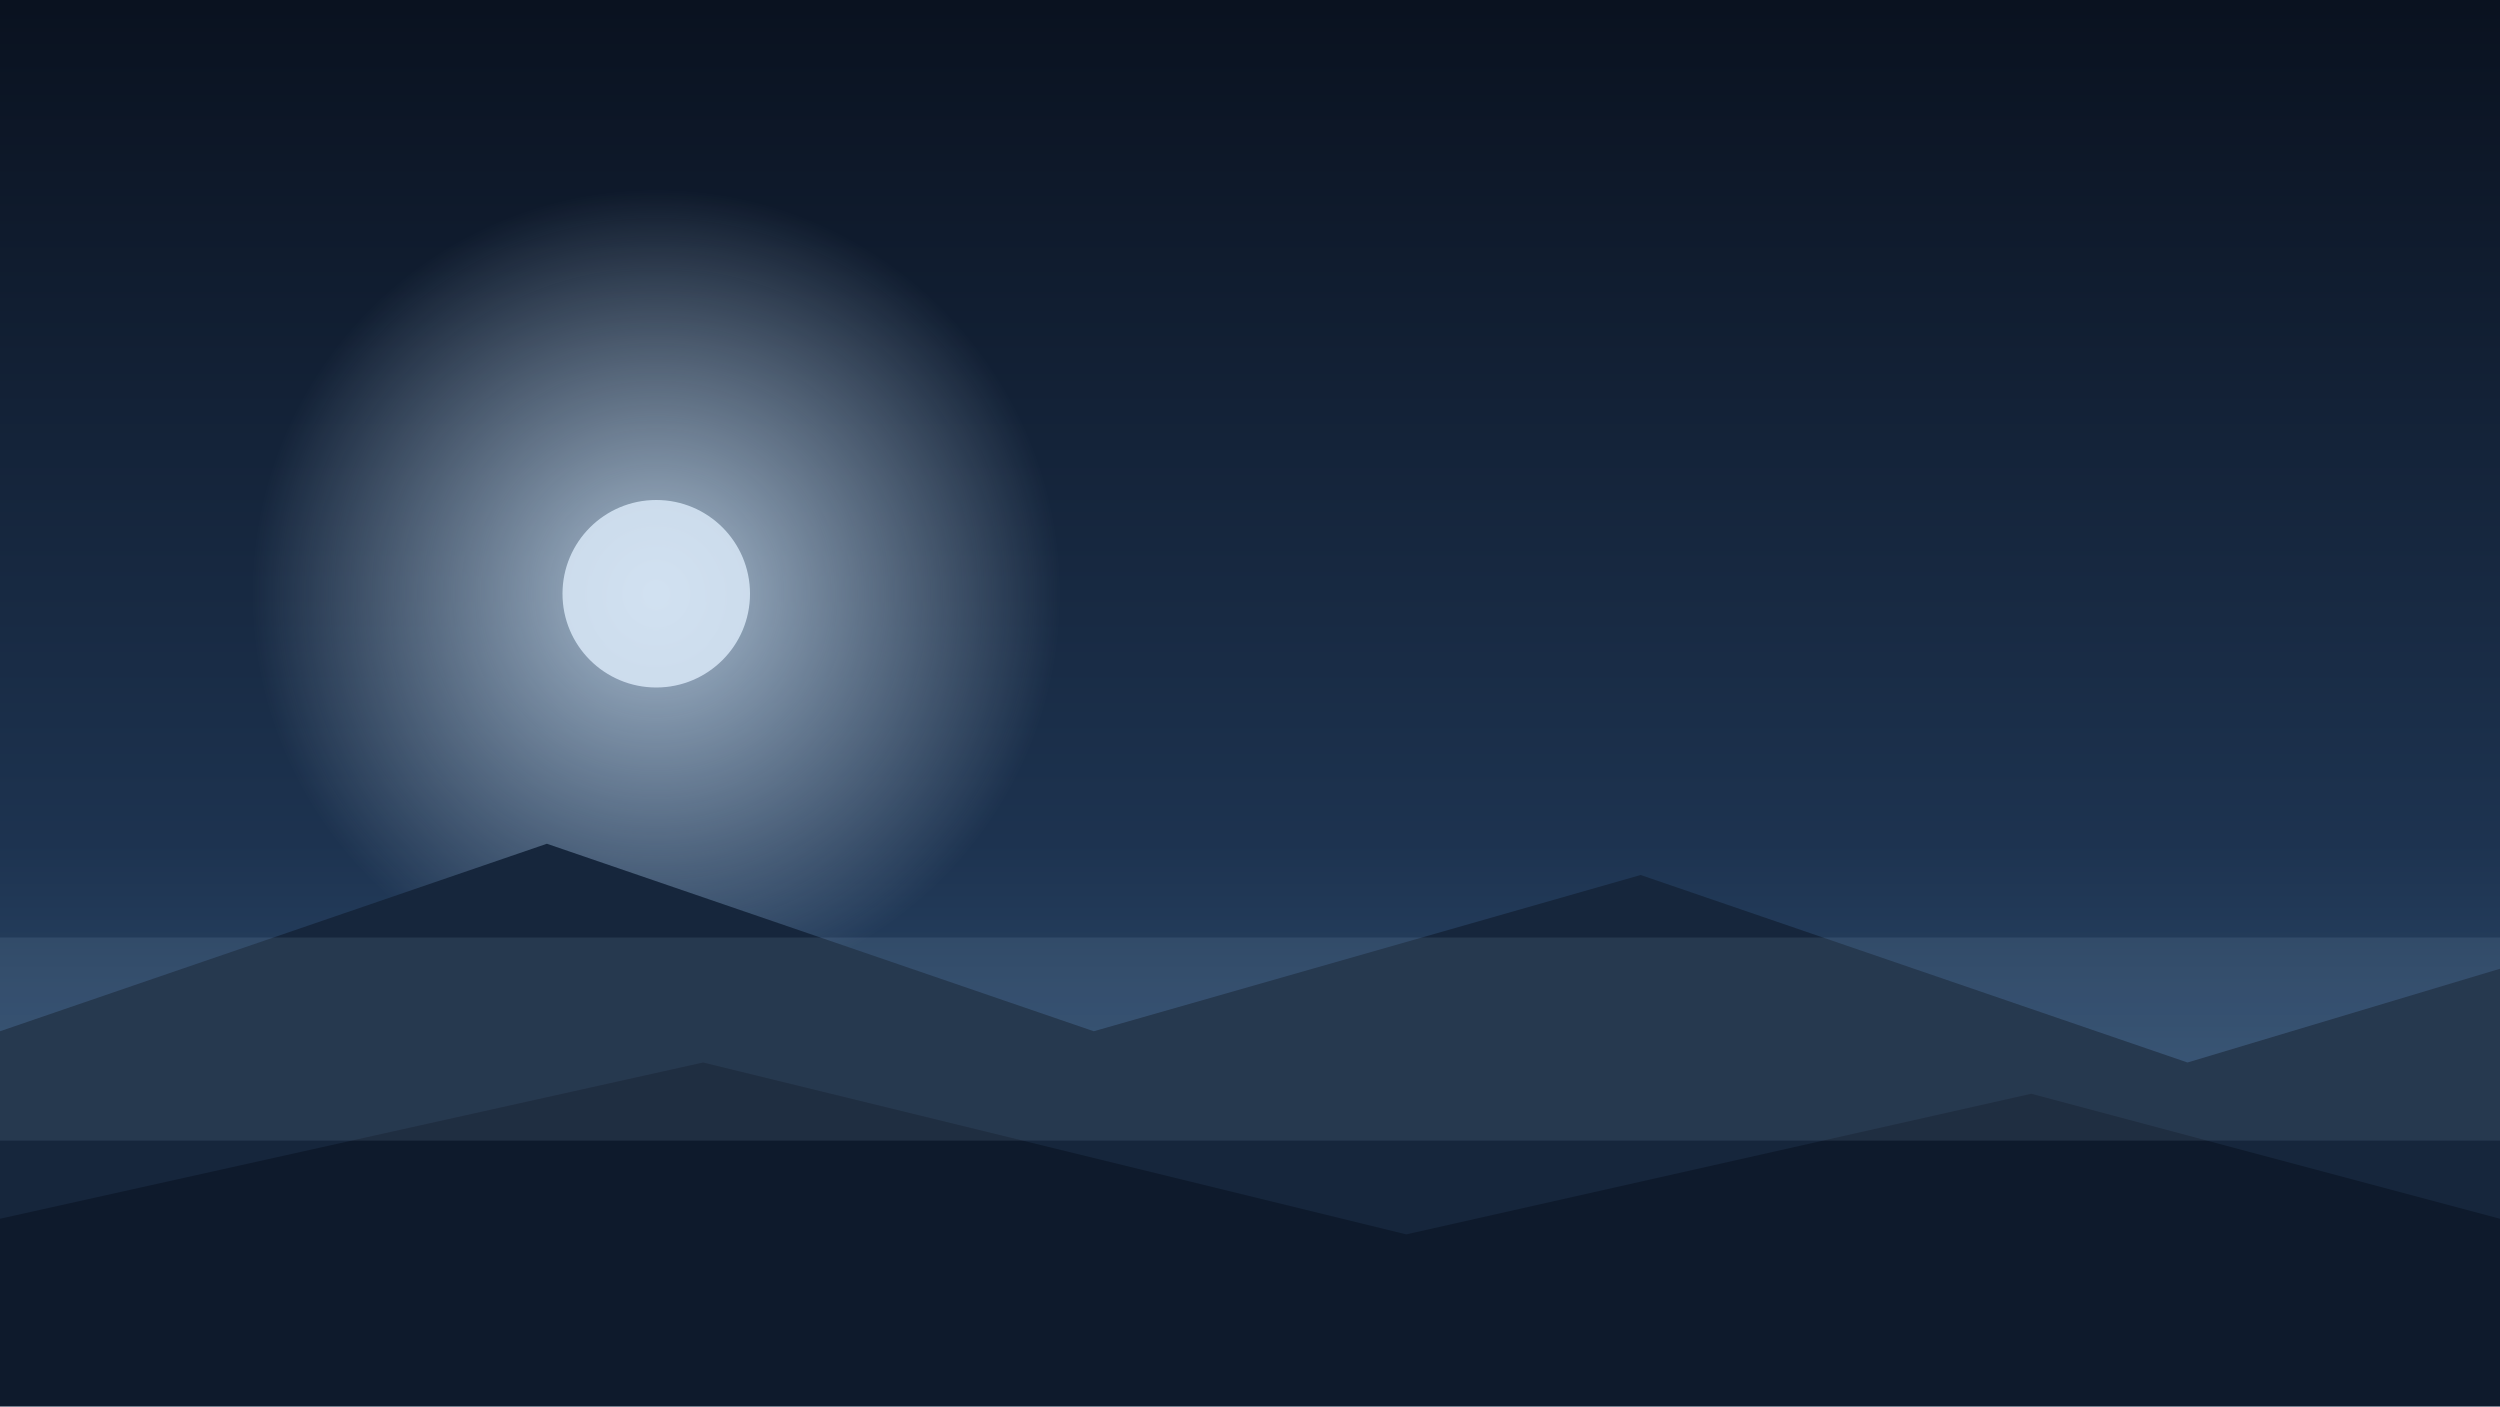
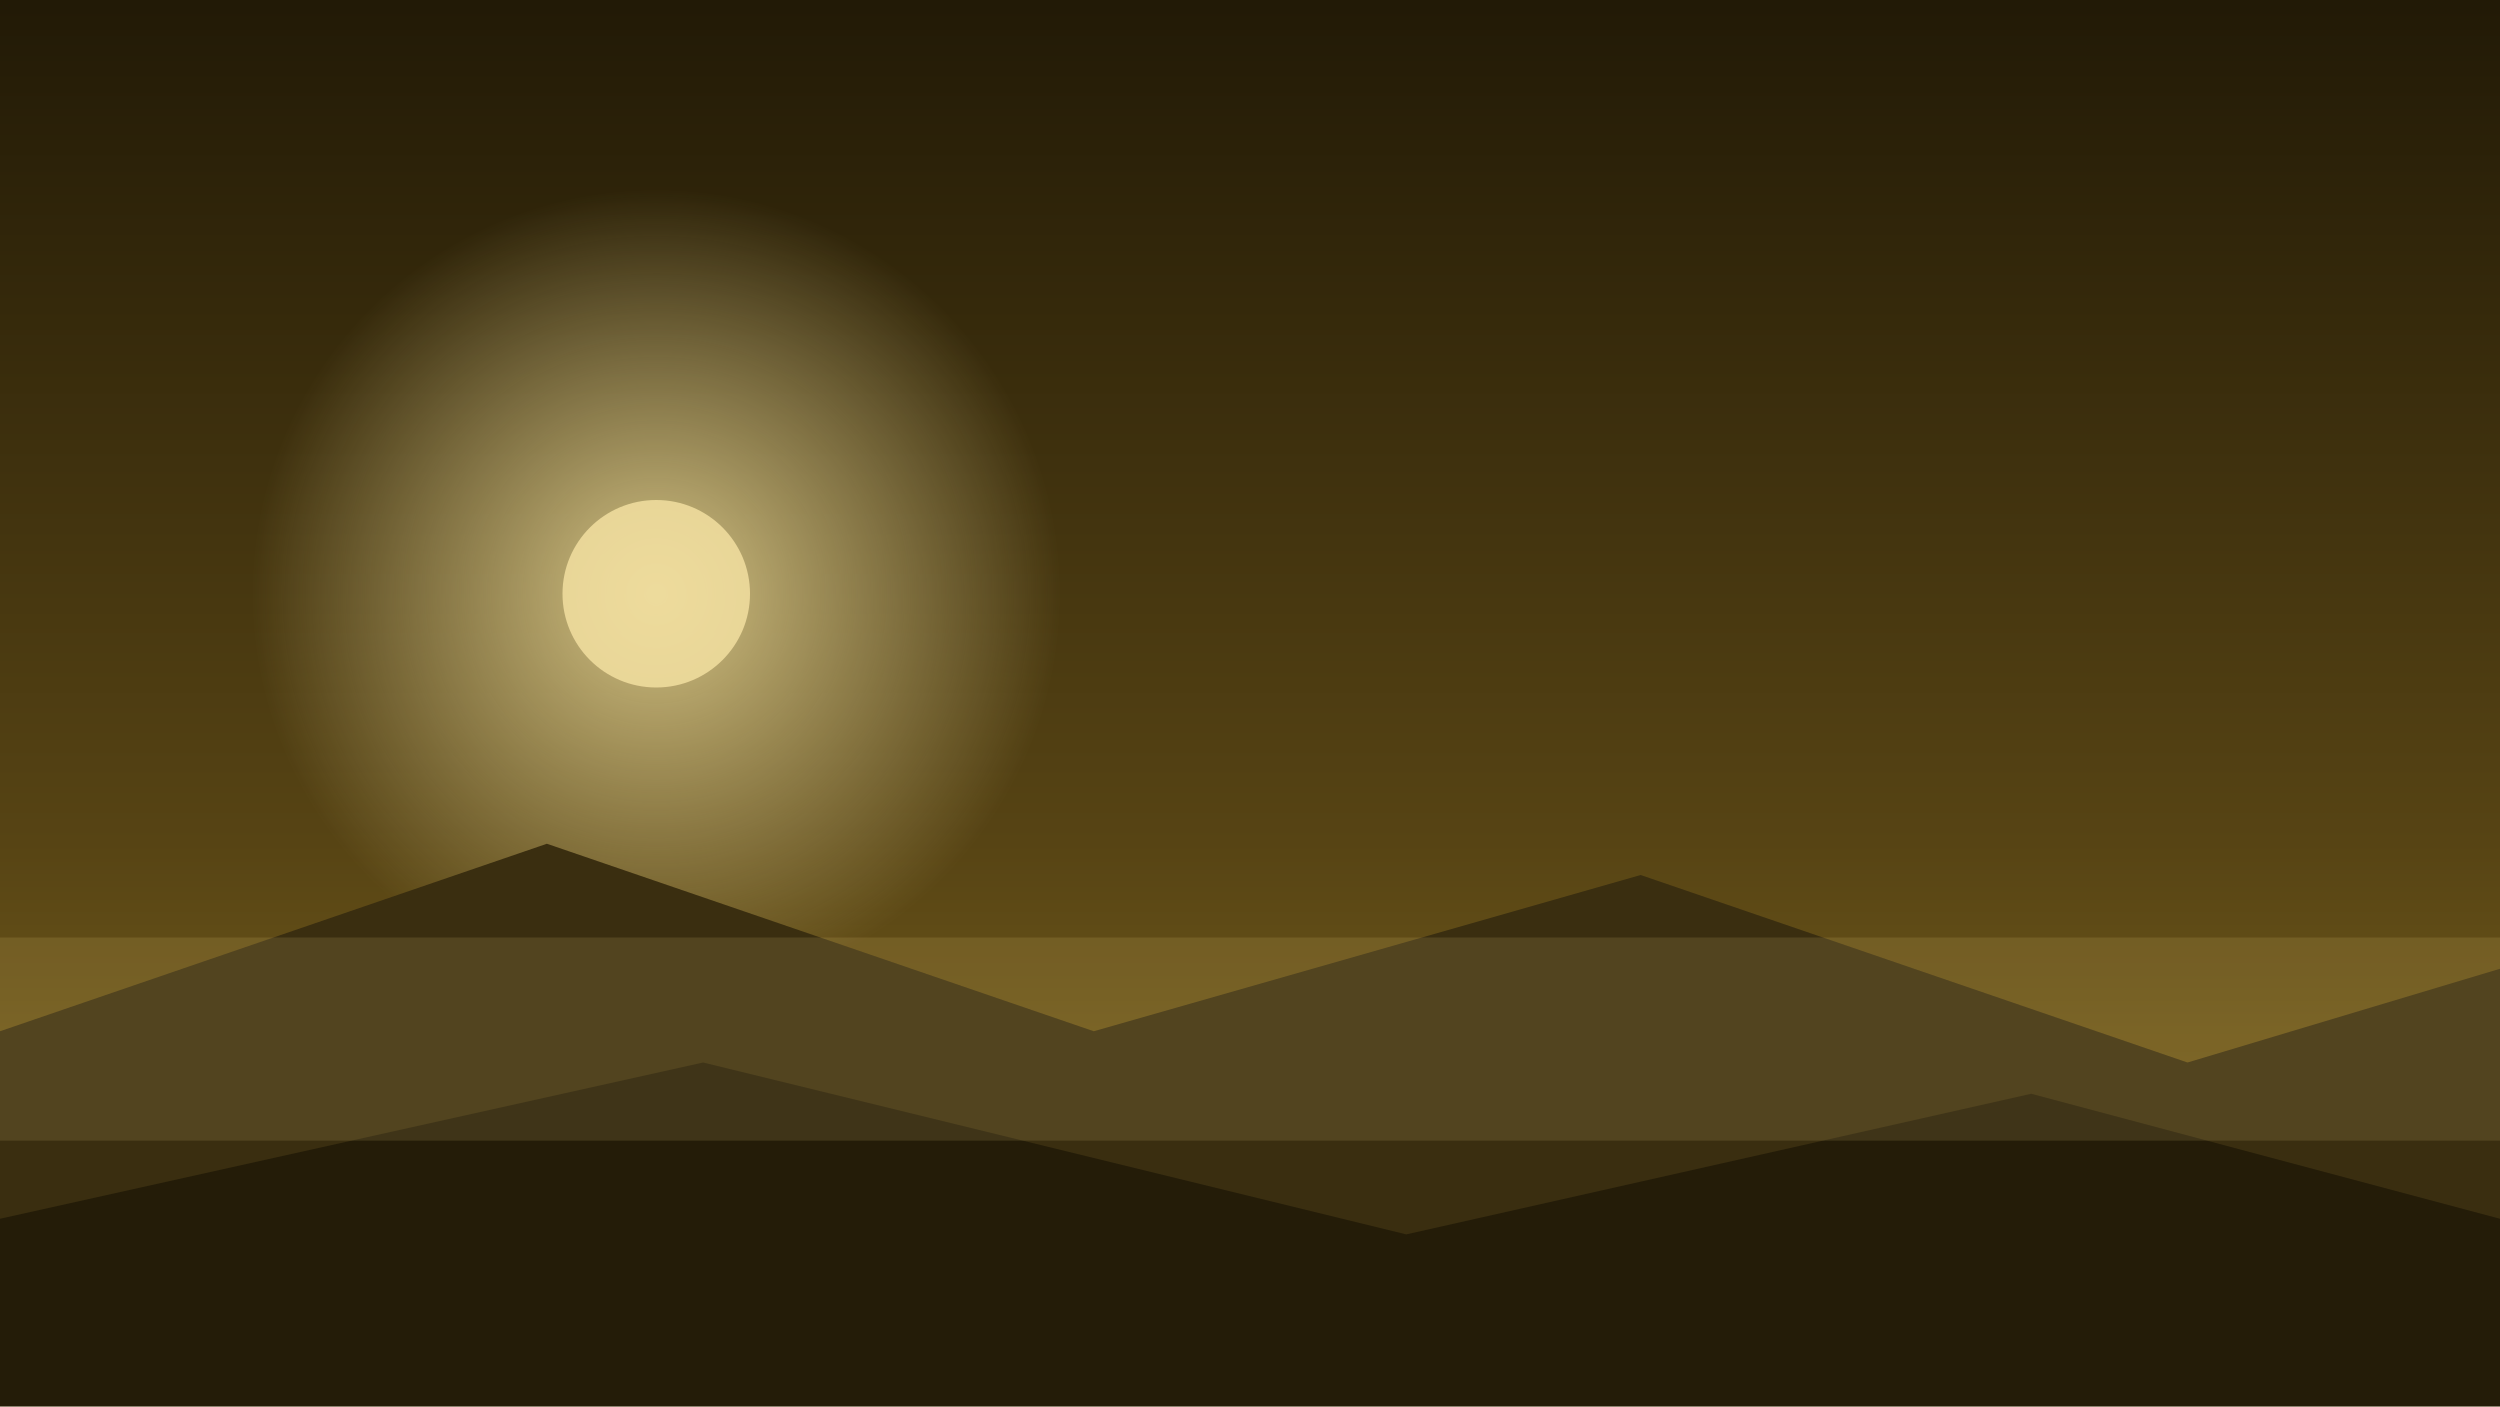
<svg xmlns="http://www.w3.org/2000/svg" viewBox="0 0 1600 900" preserveAspectRatio="xMidYMid slice">
  <defs>
    <linearGradient id="sky" x1="0" y1="0" x2="0" y2="1">
-       <stop offset="0" stop-color="#0a1220" />
-       <stop offset="0.6" stop-color="#1d3350" />
-       <stop offset="1" stop-color="#3f6288" />
+       <stop offset="0" stop-color="#221a06" />
+       <stop offset="0.6" stop-color="#574414" />
+       <stop offset="1" stop-color="#8a7020" />
    </linearGradient>
    <radialGradient id="haze">
-       <stop offset="0" stop-color="#cfe3f5" stop-opacity="0.8" />
-       <stop offset="1" stop-color="#cfe3f5" stop-opacity="0" />
+       <stop offset="0" stop-color="#f7e6a3" stop-opacity="0.8" />
+       <stop offset="1" stop-color="#f7e6a3" stop-opacity="0" />
    </radialGradient>
  </defs>
  <rect width="1600" height="900" fill="url(#sky)" />
  <circle cx="420" cy="380" r="260" fill="url(#haze)" />
-   <circle cx="420" cy="380" r="60" fill="#d8e8f7" opacity="0.85" />
-   <path d="M0 660 L 350 540 L 700 660 L 1050 560 L 1400 680 L 1600 620 V900 H0 Z" fill="#16263c" />
-   <path d="M0 780 L 450 680 L 900 790 L 1300 700 L 1600 780 V900 H0 Z" fill="#0e1a2c" />
-   <rect y="600" width="1600" height="130" fill="#9fc0dd" opacity="0.12" />
+   <circle cx="420" cy="380" r="60" fill="#f2dfa0" opacity="0.85" />
+   <path d="M0 660 L 350 540 L 700 660 L 1050 560 L 1400 680 L 1600 620 V900 H0 Z" fill="#3a2e10" />
+   <path d="M0 780 L 450 680 L 900 790 L 1300 700 L 1600 780 V900 H0 Z" fill="#241c08" />
+   <rect y="600" width="1600" height="130" fill="#e6cf7d" opacity="0.14" />
</svg>
